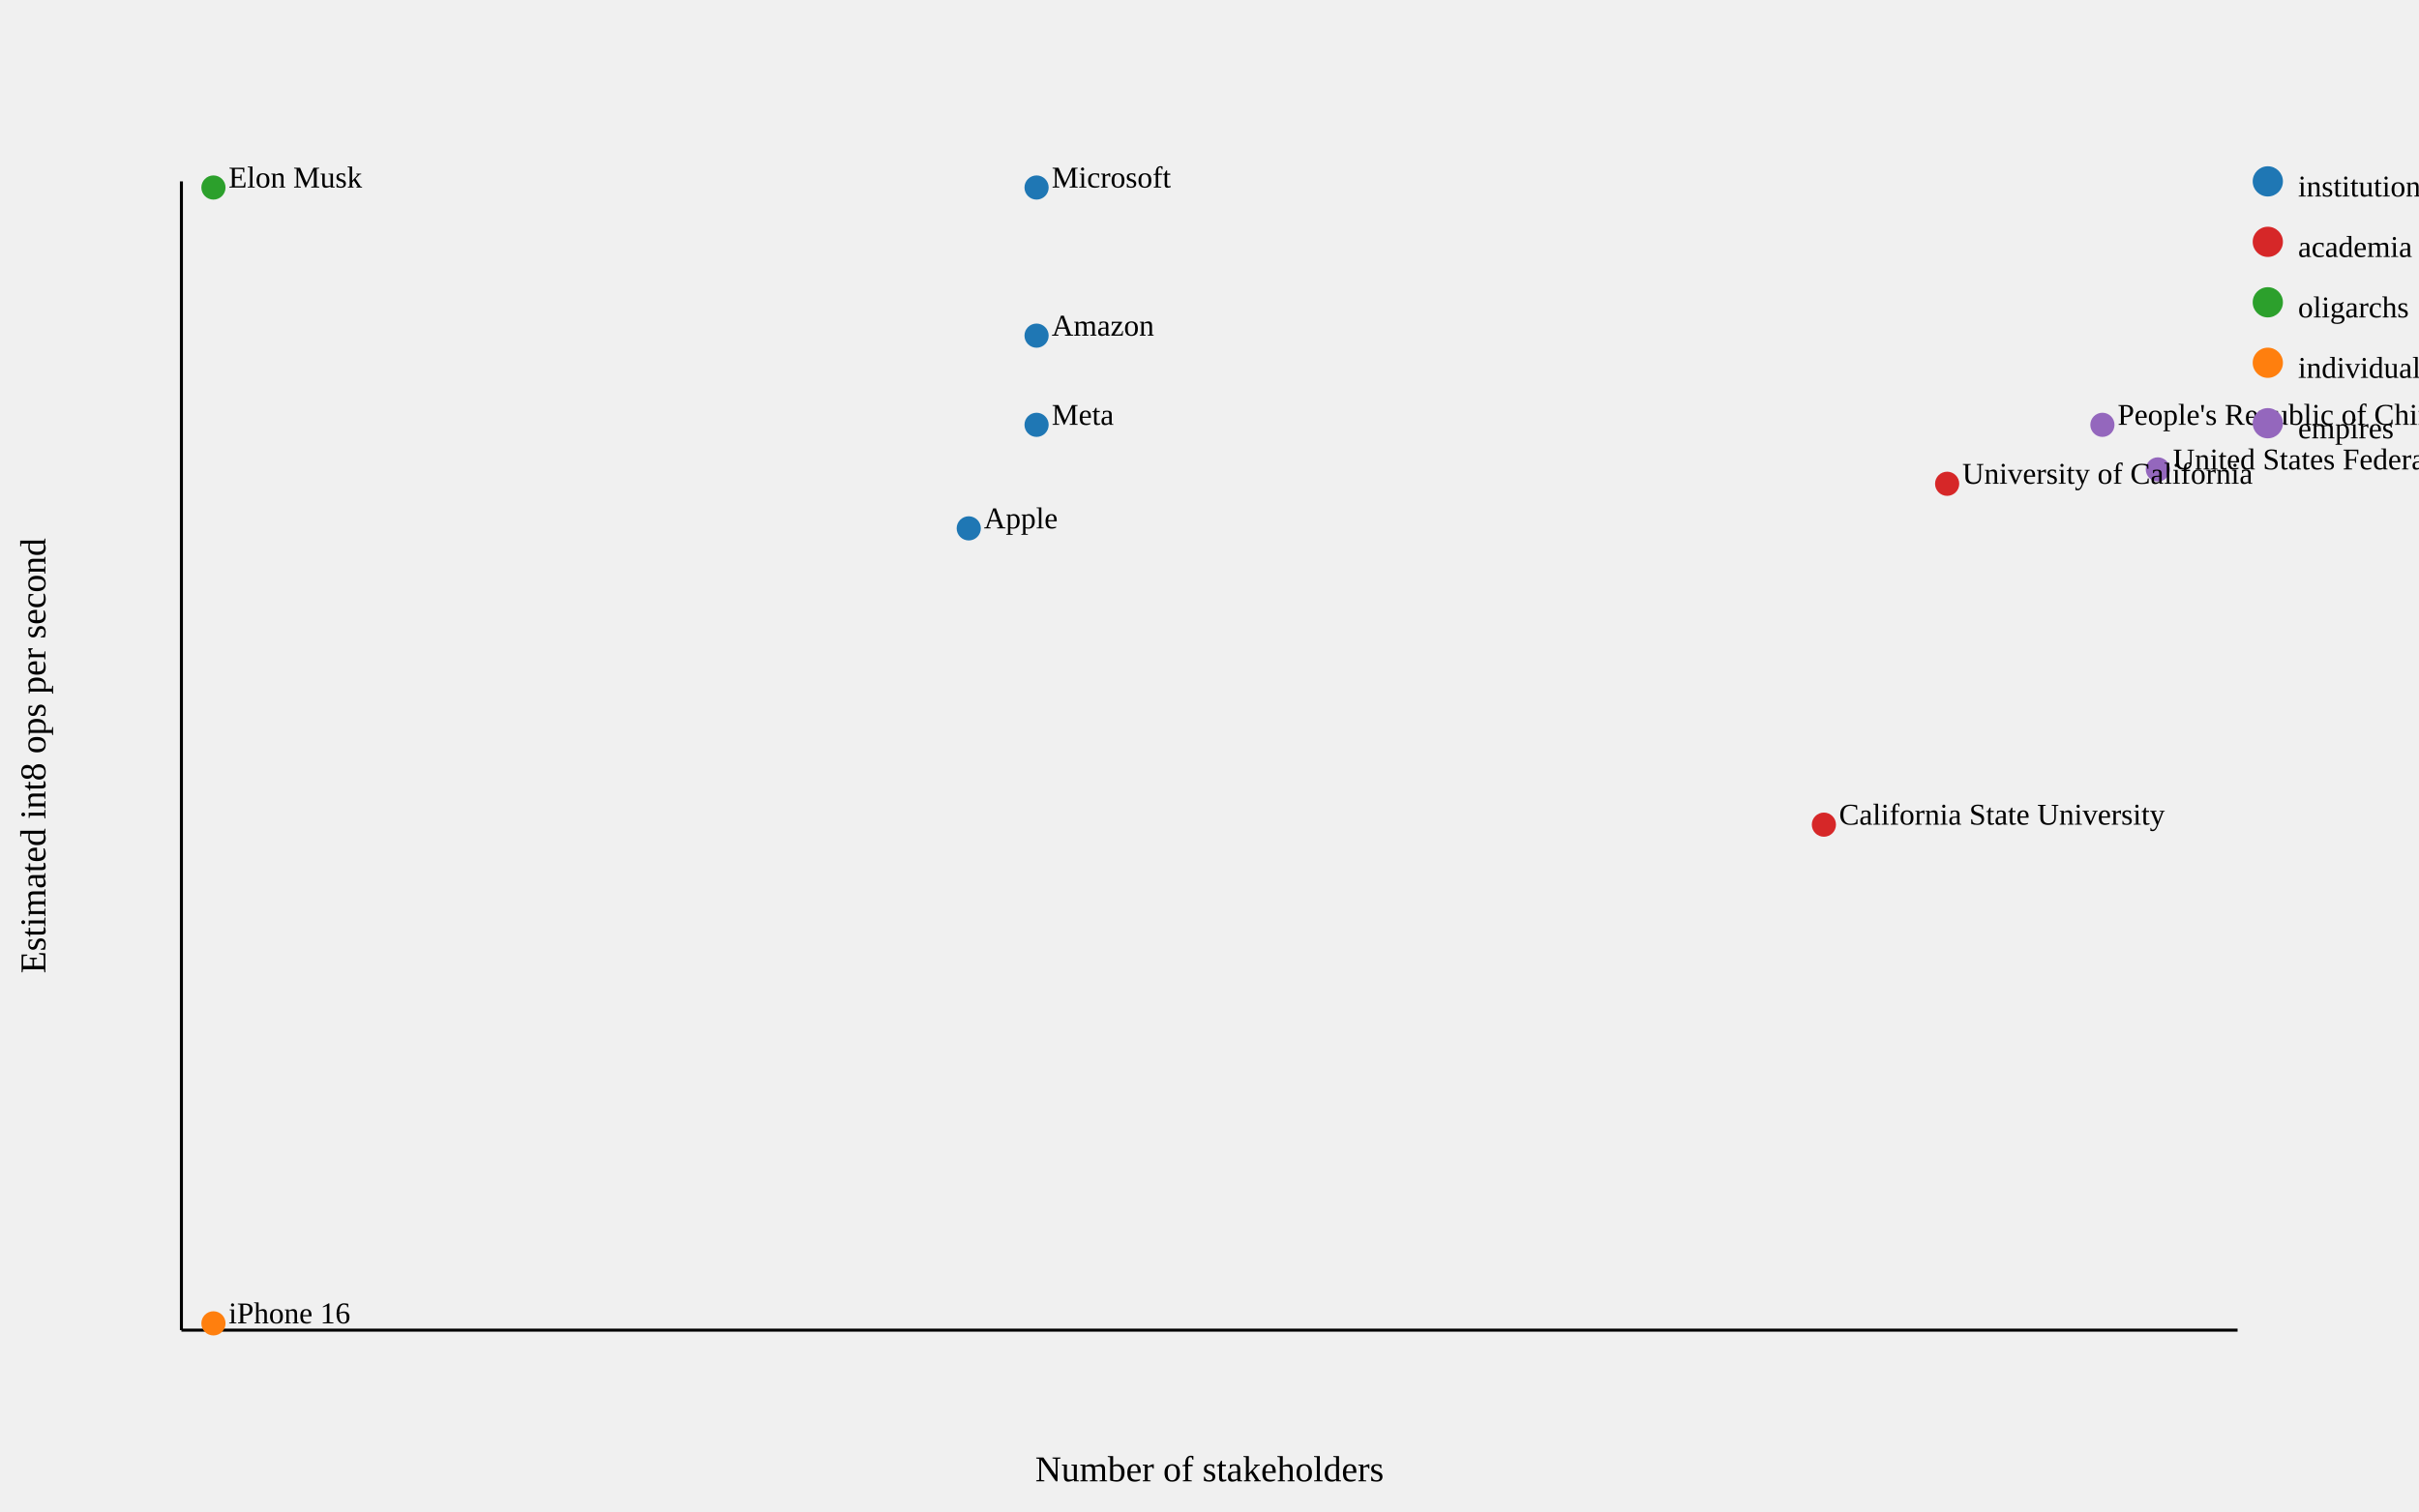
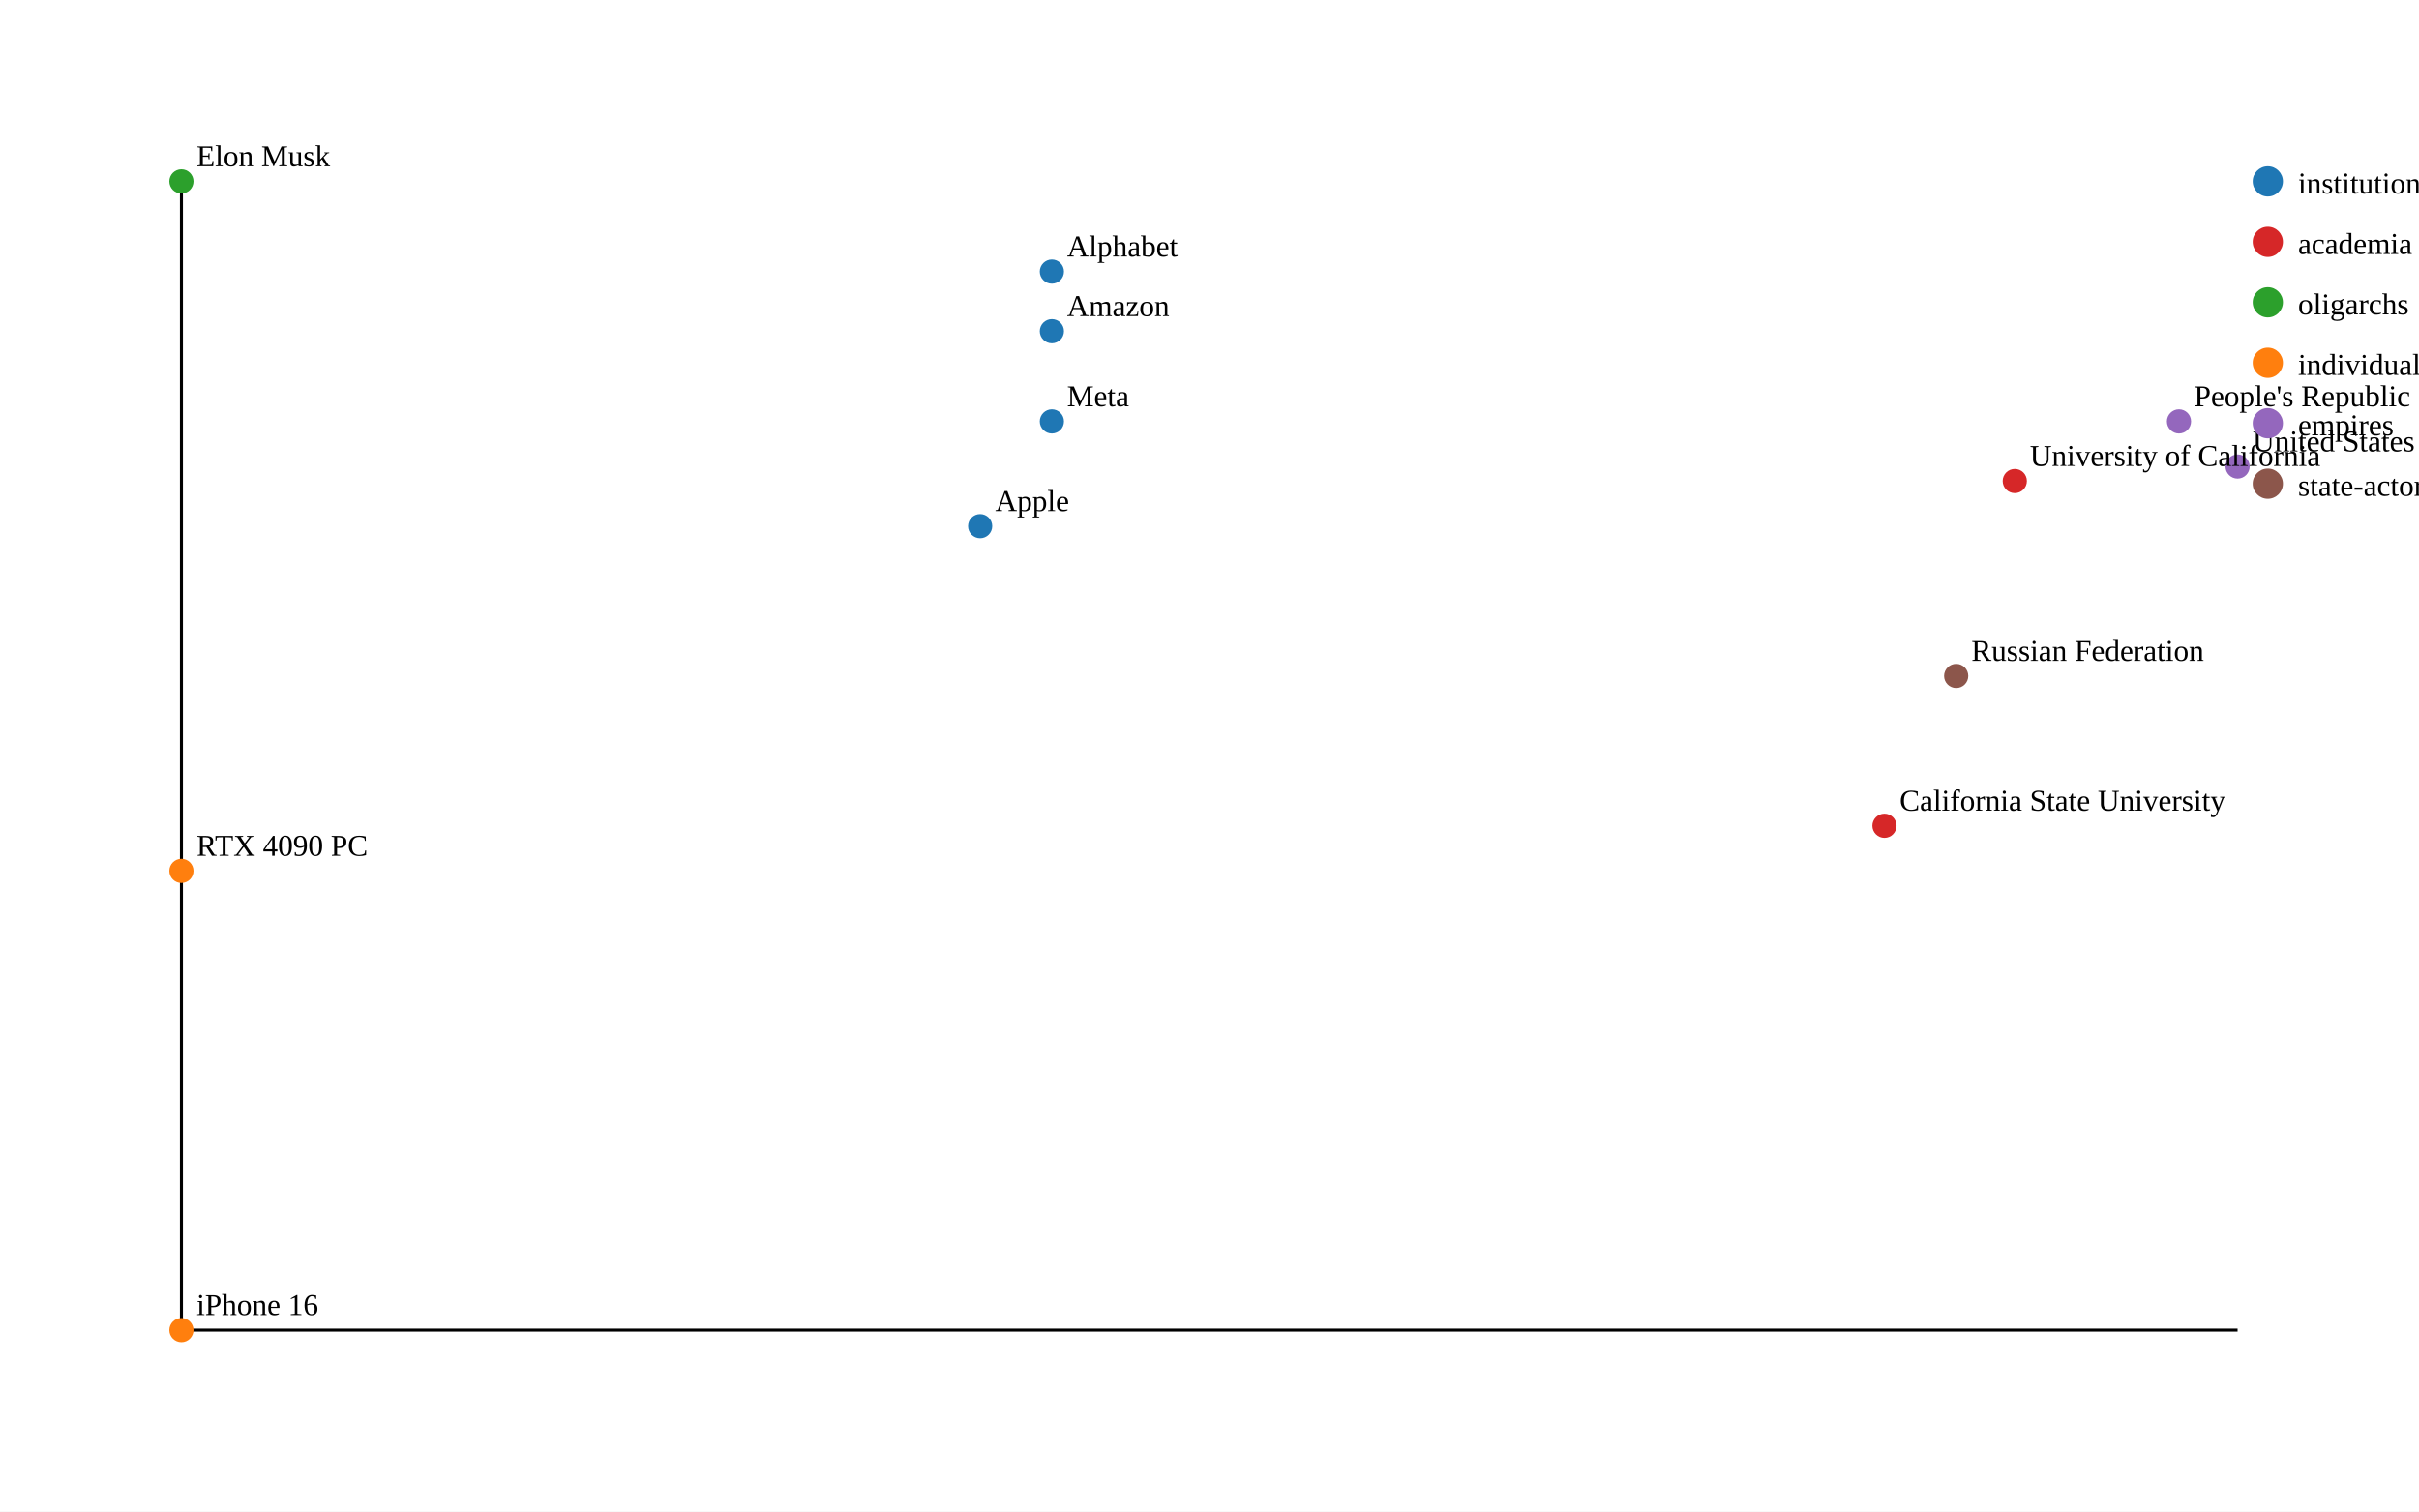
<svg xmlns="http://www.w3.org/2000/svg" width="800" height="500">
+   <rect width="100%" height="100%" fill="white" />
  <line x1="60" y1="440" x2="740" y2="440" stroke="black" />
  <line x1="60" y1="440" x2="60" y2="60" stroke="black" />
-   <text x="400.0" y="490" text-anchor="middle" font-size="12">Number of stakeholders</text>
-   <text x="15" y="250.0" transform="rotate(-90,15,250.0)" text-anchor="middle" font-size="12">Estimated int8 ops per second</text>
-   <circle cx="342.81" cy="111.03" r="4" fill="#1f77b4" />
-   <text x="347.81" y="111.031" font-size="10" alignment-baseline="middle">Amazon</text>
-   <circle cx="320.38" cy="174.78" r="4" fill="#1f77b4" />
-   <text x="325.38" y="174.784" font-size="10" alignment-baseline="middle">Apple</text>
-   <circle cx="603.19" cy="272.79" r="4" fill="#d62728" />
-   <text x="608.19" y="272.789" font-size="10" alignment-baseline="middle">California State University</text>
-   <circle cx="70.59" cy="62.03" r="4" fill="#2ca02c" />
-   <text x="75.59" y="62.028" font-size="10" alignment-baseline="middle">Elon Musk</text>
-   <circle cx="70.59" cy="437.76" r="4" fill="#ff7f0e" />
-   <text x="75.59" y="437.758" font-size="10" alignment-baseline="middle">iPhone 16</text>
-   <circle cx="342.81" cy="140.53" r="4" fill="#1f77b4" />
-   <text x="347.81" y="140.533" font-size="10" alignment-baseline="middle">Meta</text>
-   <circle cx="342.81" cy="62.03" r="4" fill="#1f77b4" />
-   <text x="347.81" y="62.028" font-size="10" alignment-baseline="middle">Microsoft</text>
-   <circle cx="695.30" cy="140.53" r="4" fill="#9467bd" />
-   <text x="700.30" y="140.533" font-size="10" alignment-baseline="middle">People's Republic of China</text>
-   <circle cx="713.63" cy="155.28" r="4" fill="#9467bd" />
-   <text x="718.63" y="155.284" font-size="10" alignment-baseline="middle">United States Federal Government</text>
-   <circle cx="643.95" cy="160.03" r="4" fill="#d62728" />
-   <text x="648.95" y="160.033" font-size="10" alignment-baseline="middle">University of California</text>
+   <circle cx="347.87" cy="109.56" r="4" fill="#1f77b4" />
+   <text x="352.87" y="104.56" font-size="10">Amazon</text>
+   <circle cx="347.87" cy="89.84" r="4" fill="#1f77b4" />
+   <text x="352.87" y="84.84" font-size="10">Alphabet</text>
+   <circle cx="324.15" cy="174.04" r="4" fill="#1f77b4" />
+   <text x="329.15" y="169.04" font-size="10">Apple</text>
+   <circle cx="623.22" cy="273.16" r="4" fill="#d62728" />
+   <text x="628.22" y="268.16" font-size="10">California State University</text>
+   <circle cx="60.00" cy="60.00" r="4" fill="#2ca02c" />
+   <text x="65.00" y="55.00" font-size="10">Elon Musk</text>
+   <circle cx="60.00" cy="440.00" r="4" fill="#ff7f0e" />
+   <text x="65.00" y="435.00" font-size="10">iPhone 16</text>
+   <circle cx="347.87" cy="139.40" r="4" fill="#1f77b4" />
+   <text x="352.87" y="134.40" font-size="10">Meta</text>
+   <circle cx="720.62" cy="139.40" r="4" fill="#9467bd" />
+   <text x="725.62" y="134.40" font-size="10">People's Republic of China</text>
+   <circle cx="646.94" cy="223.60" r="4" fill="#8c564b" />
+   <text x="651.94" y="218.60" font-size="10">Russian Federation</text>
+   <circle cx="60.00" cy="288.08" r="4" fill="#ff7f0e" />
+   <text x="65.00" y="283.08" font-size="10">RTX 4090 PC</text>
+   <circle cx="740.00" cy="154.32" r="4" fill="#9467bd" />
+   <text x="745.00" y="149.32" font-size="10">United States Federal Government</text>
+   <circle cx="666.32" cy="159.12" r="4" fill="#d62728" />
+   <text x="671.32" y="154.12" font-size="10">University of California</text>
  <circle cx="750" cy="60" r="5" fill="#1f77b4" />
-   <text x="760" y="65" font-size="10">institutions</text>
+   <text x="760" y="64" font-size="10">institutions</text>
  <circle cx="750" cy="80" r="5" fill="#d62728" />
-   <text x="760" y="85" font-size="10">academia</text>
+   <text x="760" y="84" font-size="10">academia</text>
  <circle cx="750" cy="100" r="5" fill="#2ca02c" />
-   <text x="760" y="105" font-size="10">oligarchs</text>
+   <text x="760" y="104" font-size="10">oligarchs</text>
  <circle cx="750" cy="120" r="5" fill="#ff7f0e" />
-   <text x="760" y="125" font-size="10">individuals</text>
+   <text x="760" y="124" font-size="10">individuals</text>
  <circle cx="750" cy="140" r="5" fill="#9467bd" />
-   <text x="760" y="145" font-size="10">empires</text>
+   <text x="760" y="144" font-size="10">empires</text>
+   <circle cx="750" cy="160" r="5" fill="#8c564b" />
+   <text x="760" y="164" font-size="10">state-actors</text>
</svg>
